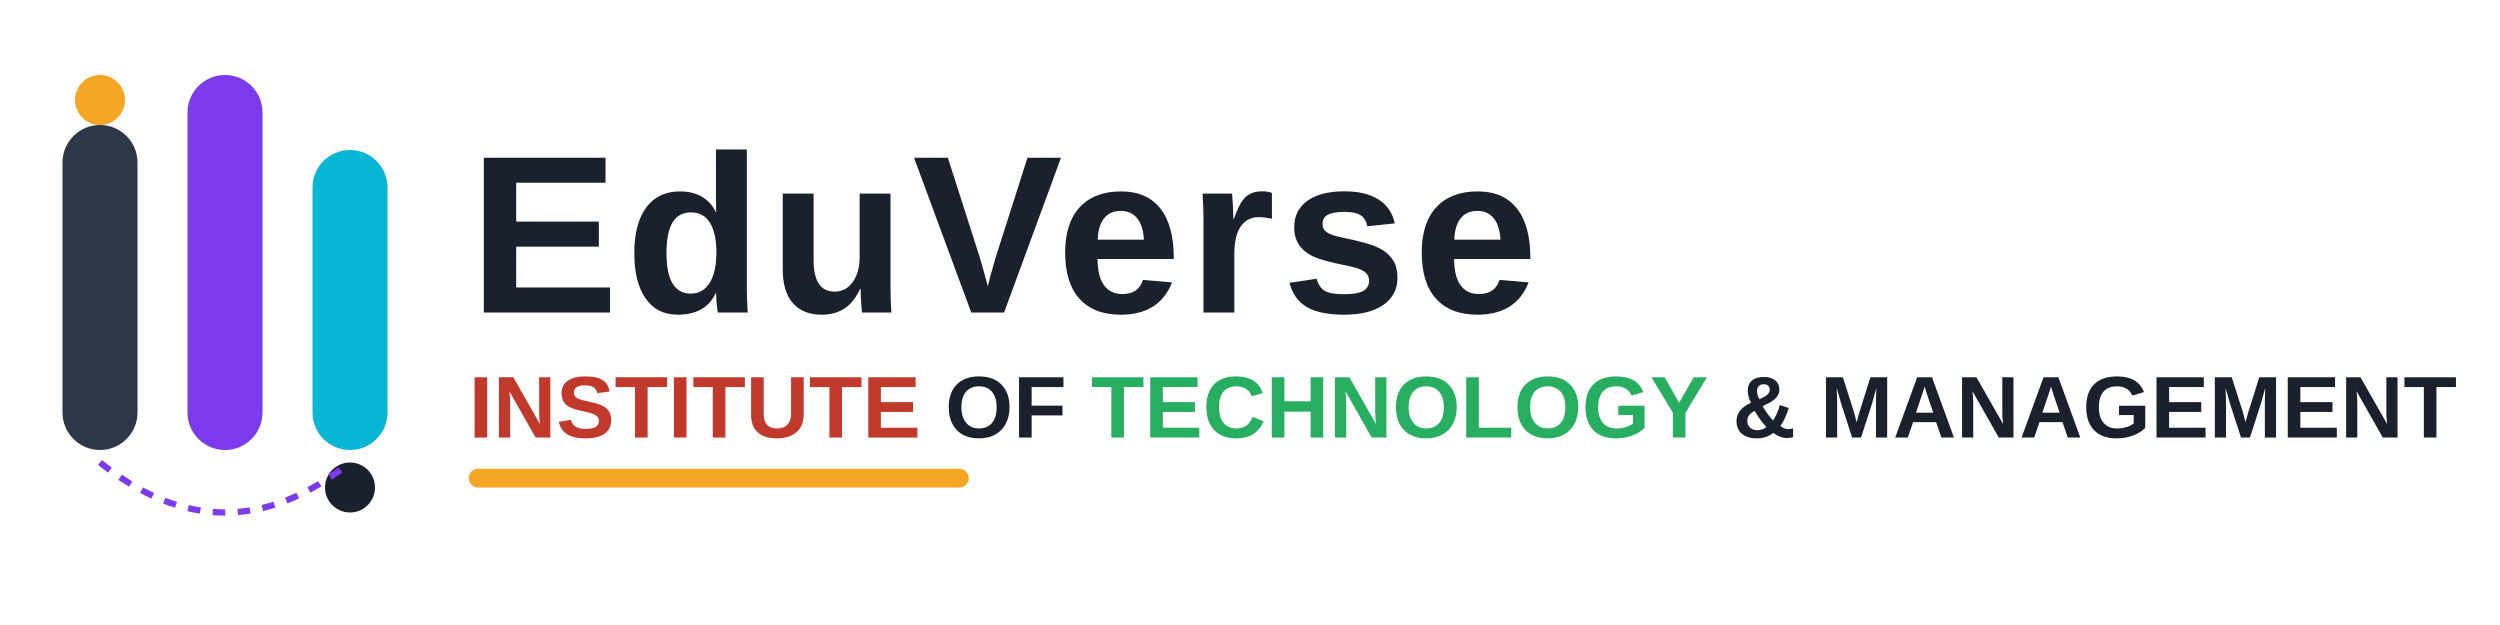
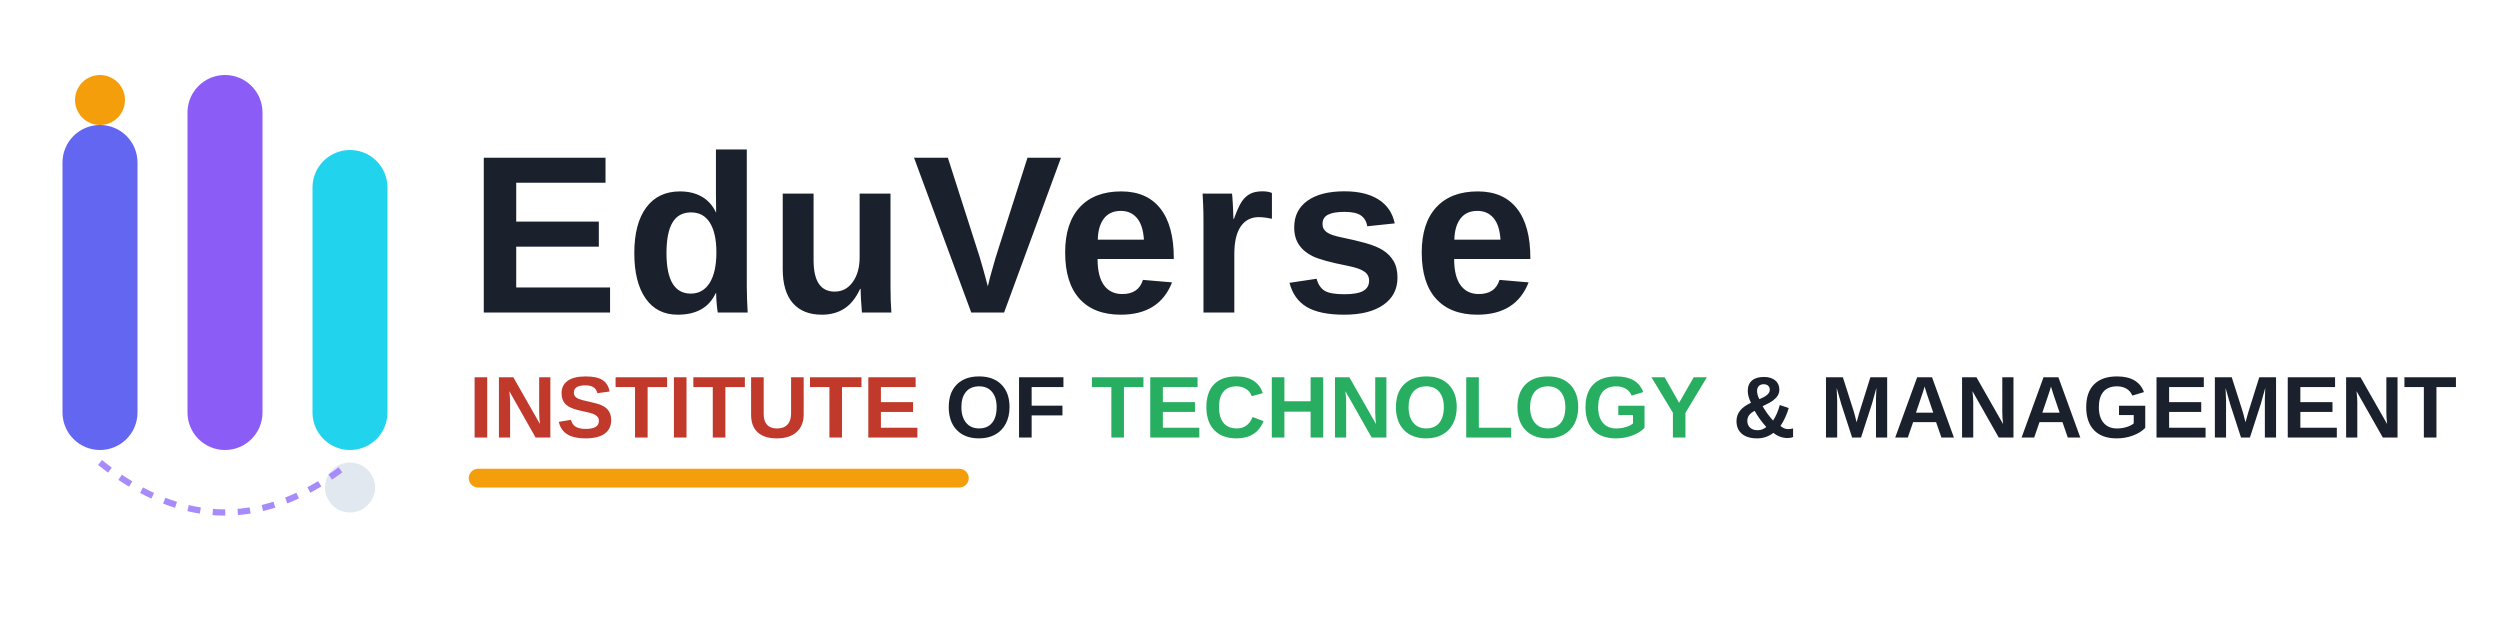
<svg xmlns="http://www.w3.org/2000/svg" viewBox="0 0 800 200" fill="none">
-   <rect x="20" y="40" width="24" height="104" rx="12" fill="#2d3748" />
-   <circle cx="32" cy="32" r="8" fill="#f5a623" />
-   <rect x="60" y="24" width="24" height="120" rx="12" fill="#7c3aed" />
-   <rect x="100" y="48" width="24" height="96" rx="12" fill="#06b6d4" />
-   <circle cx="112" cy="156" r="8" fill="#1a202c" />
-   <path d="M32 148 Q 72 180 112 148" stroke="#7c3aed" stroke-width="2" stroke-dasharray="4 4" fill="none" />
+   <rect x="20" y="40" width="24" height="104" rx="12" fill="#6366f1" />
+   <circle cx="32" cy="32" r="8" fill="#f59e0b" />
+   <rect x="60" y="24" width="24" height="120" rx="12" fill="#8b5cf6" />
+   <rect x="100" y="48" width="24" height="96" rx="12" fill="#22d3ee" />
+   <circle cx="112" cy="156" r="8" fill="#e2e8f0" />
+   <path d="M32 148 Q 72 180 112 148" stroke="#a78bfa" stroke-width="2" stroke-dasharray="4 4" fill="none" />
  <text x="150" y="100" font-family="Arial, Helvetica, sans-serif" font-weight="900" font-size="72" fill="#1a202c" letter-spacing="2">EduVerse</text>
  <text x="150" y="140" font-family="Arial, Helvetica, sans-serif" font-weight="600" font-size="28">
    <tspan fill="#c0392b">INSTITUTE</tspan>
    <tspan fill="#1a202c"> OF </tspan>
    <tspan fill="#27ae60">TECHNOLOGY</tspan>
    <tspan fill="#1a202c"> &amp; MANAGEMENT</tspan>
  </text>
-   <rect x="150" y="150" width="160" height="6" rx="3" fill="#f5a623" />
+   <rect x="150" y="150" width="160" height="6" rx="3" fill="#f59e0b" />
</svg>
